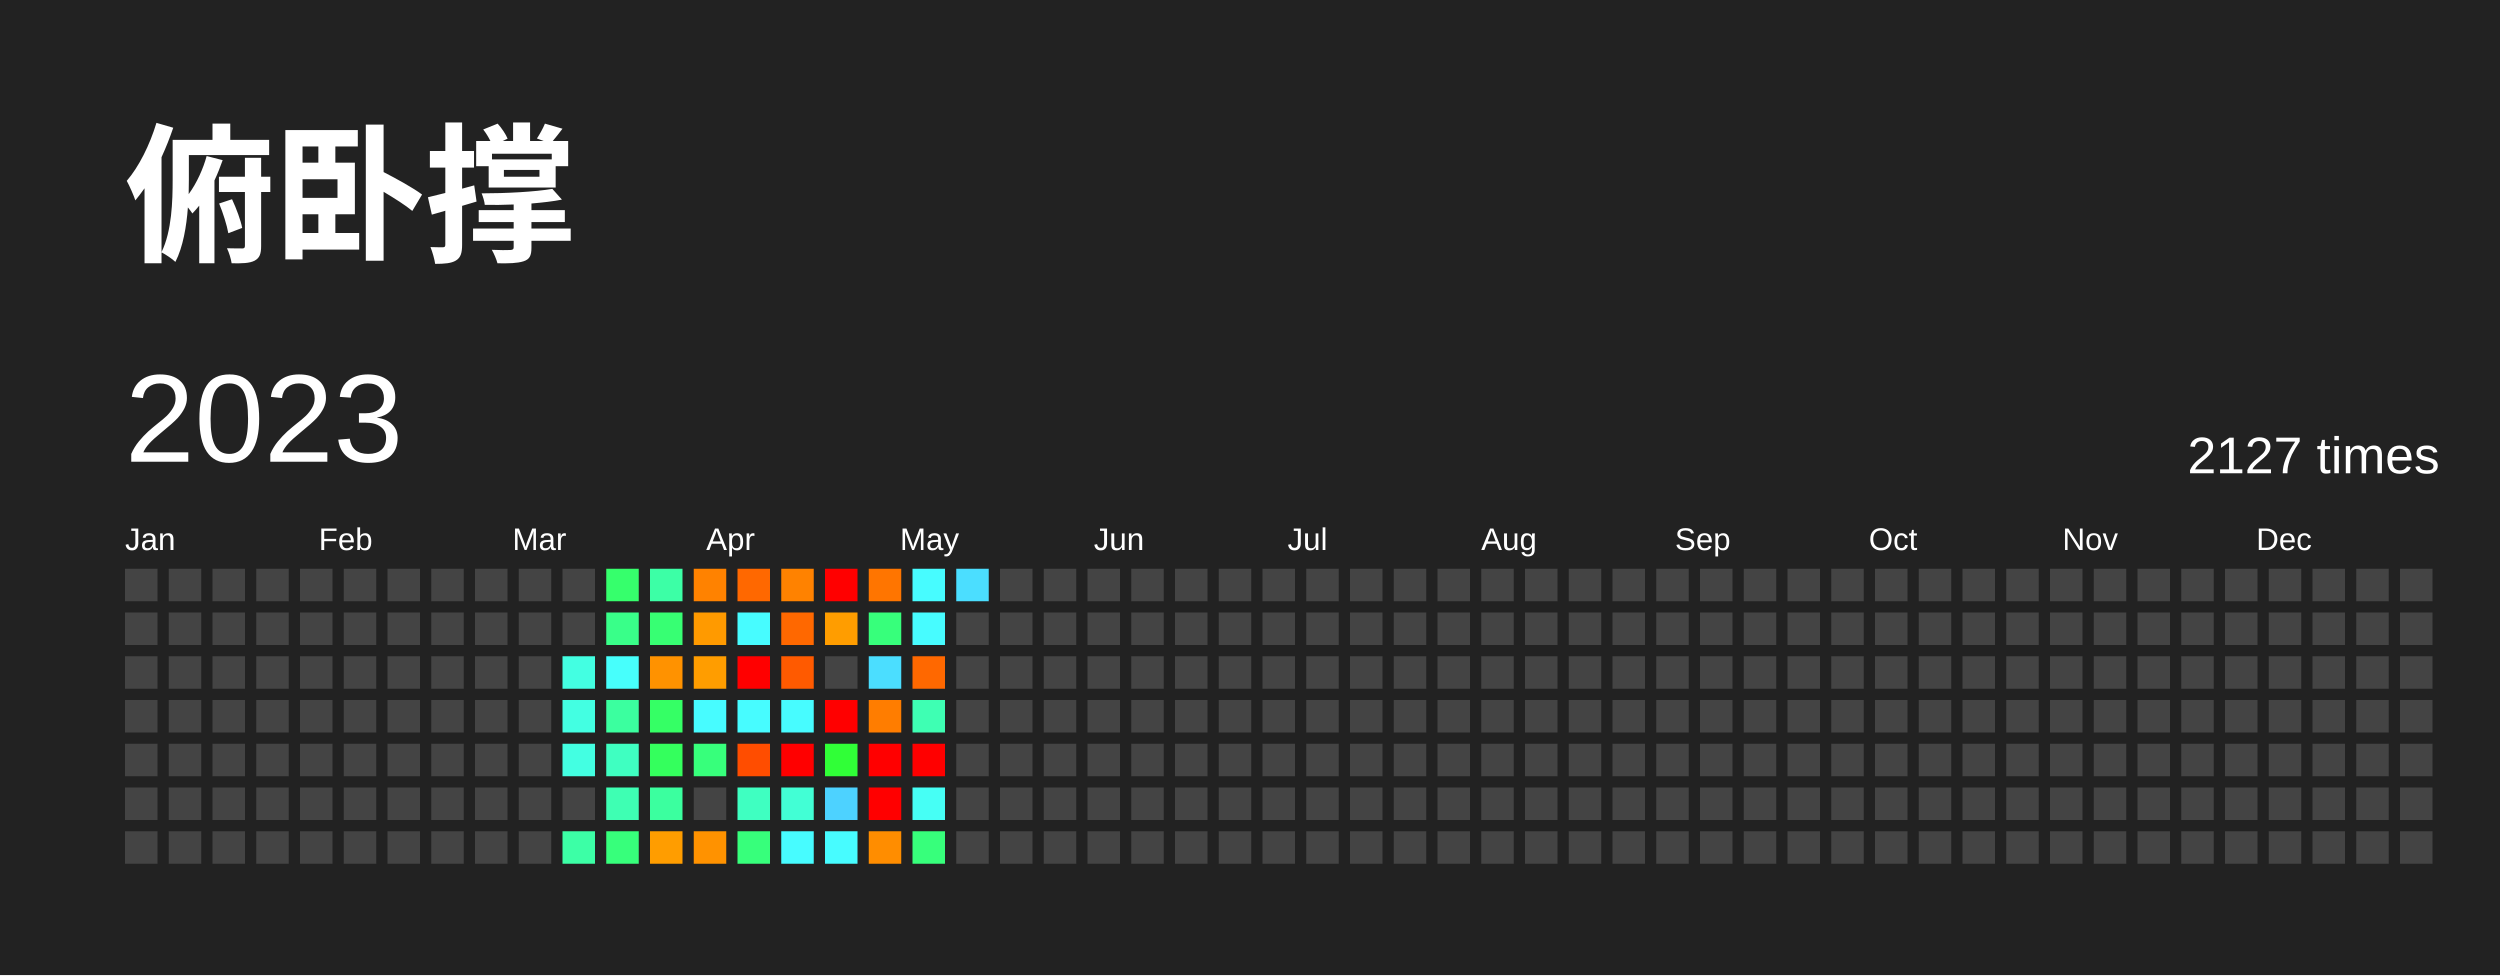
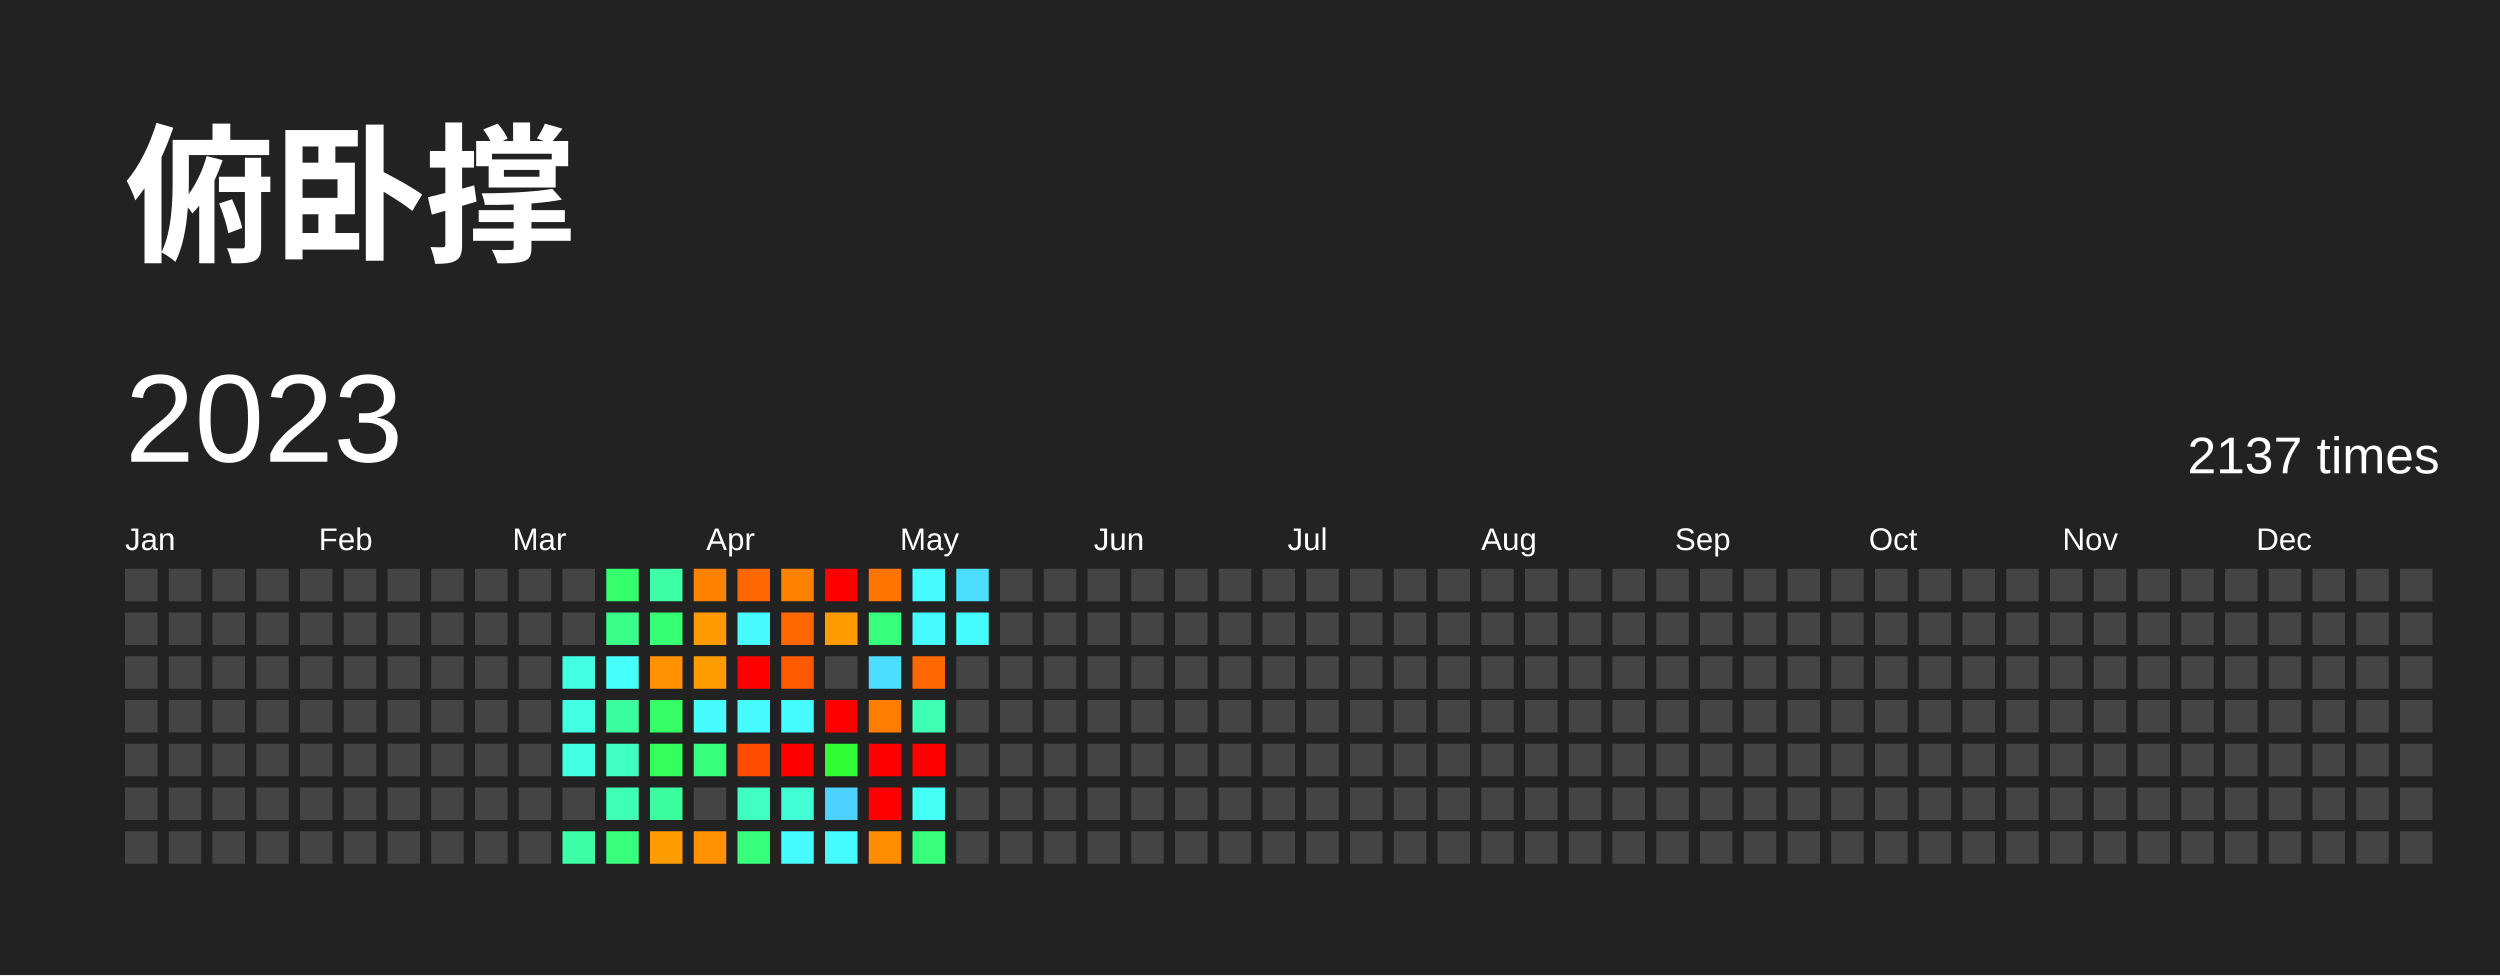
<svg xmlns="http://www.w3.org/2000/svg" baseProfile="full" height="78mm" version="1.1" viewBox="0,0,200,78" width="200mm">
  <defs />
  <rect fill="#222222" height="78" width="200" x="0" y="0" />
  <text fill="#FFFFFF" style="font-size:12px; font-family:Arial; font-weight:bold;" x="10" y="20">俯卧撑</text>
  <text dominant-baseline="hanging" fill="#FFFFFF" style="font-size:10.0px; font-family:Arial;" x="10" y="30">2023</text>
-   <text dominant-baseline="hanging" fill="#FFFFFF" style="font-size:4.125px; font-family:Arial;" x="175" y="35">2127 times</text>
+   <text dominant-baseline="hanging" fill="#FFFFFF" style="font-size:4.125px; font-family:Arial;" x="175" y="35">2137 times</text>
  <text fill="#FFFFFF" style="font-size:2.5px; font-family:Arial" x="10.0" y="44">Jan</text>
  <text fill="#FFFFFF" style="font-size:2.5px; font-family:Arial" x="25.5" y="44">Feb</text>
  <text fill="#FFFFFF" style="font-size:2.5px; font-family:Arial" x="41.0" y="44">Mar</text>
  <text fill="#FFFFFF" style="font-size:2.5px; font-family:Arial" x="56.5" y="44">Apr</text>
  <text fill="#FFFFFF" style="font-size:2.5px; font-family:Arial" x="72.0" y="44">May</text>
  <text fill="#FFFFFF" style="font-size:2.5px; font-family:Arial" x="87.5" y="44">Jun</text>
  <text fill="#FFFFFF" style="font-size:2.5px; font-family:Arial" x="103.0" y="44">Jul</text>
  <text fill="#FFFFFF" style="font-size:2.5px; font-family:Arial" x="118.5" y="44">Aug</text>
  <text fill="#FFFFFF" style="font-size:2.5px; font-family:Arial" x="134.0" y="44">Sep</text>
  <text fill="#FFFFFF" style="font-size:2.5px; font-family:Arial" x="149.5" y="44">Oct</text>
  <text fill="#FFFFFF" style="font-size:2.5px; font-family:Arial" x="165.0" y="44">Nov</text>
  <text fill="#FFFFFF" style="font-size:2.5px; font-family:Arial" x="180.5" y="44">Dec</text>
  <rect fill="#444444" height="2.6" width="2.6" x="10.0" y="45.5" />
  <rect fill="#444444" height="2.6" width="2.6" x="10.0" y="49.0" />
  <rect fill="#444444" height="2.6" width="2.6" x="10.0" y="52.5" />
  <rect fill="#444444" height="2.6" width="2.6" x="10.0" y="56.0" />
  <rect fill="#444444" height="2.6" width="2.6" x="10.0" y="59.5" />
  <rect fill="#444444" height="2.6" width="2.6" x="10.0" y="63.0" />
  <rect fill="#444444" height="2.6" width="2.6" x="10.0" y="66.5" />
  <rect fill="#444444" height="2.6" width="2.6" x="13.5" y="45.5" />
  <rect fill="#444444" height="2.6" width="2.6" x="13.5" y="49.0" />
  <rect fill="#444444" height="2.6" width="2.6" x="13.5" y="52.5" />
  <rect fill="#444444" height="2.6" width="2.6" x="13.5" y="56.0" />
  <rect fill="#444444" height="2.6" width="2.6" x="13.5" y="59.5" />
  <rect fill="#444444" height="2.6" width="2.6" x="13.5" y="63.0" />
  <rect fill="#444444" height="2.6" width="2.6" x="13.5" y="66.5" />
  <rect fill="#444444" height="2.6" width="2.6" x="17.0" y="45.5" />
  <rect fill="#444444" height="2.6" width="2.6" x="17.0" y="49.0" />
  <rect fill="#444444" height="2.6" width="2.6" x="17.0" y="52.5" />
  <rect fill="#444444" height="2.6" width="2.6" x="17.0" y="56.0" />
  <rect fill="#444444" height="2.6" width="2.6" x="17.0" y="59.5" />
  <rect fill="#444444" height="2.6" width="2.6" x="17.0" y="63.0" />
  <rect fill="#444444" height="2.6" width="2.6" x="17.0" y="66.5" />
  <rect fill="#444444" height="2.6" width="2.6" x="20.5" y="45.5" />
  <rect fill="#444444" height="2.6" width="2.6" x="20.5" y="49.0" />
  <rect fill="#444444" height="2.6" width="2.6" x="20.5" y="52.5" />
  <rect fill="#444444" height="2.6" width="2.6" x="20.5" y="56.0" />
  <rect fill="#444444" height="2.6" width="2.6" x="20.5" y="59.5" />
  <rect fill="#444444" height="2.6" width="2.6" x="20.5" y="63.0" />
  <rect fill="#444444" height="2.6" width="2.6" x="20.5" y="66.5" />
  <rect fill="#444444" height="2.6" width="2.6" x="24.0" y="45.5" />
  <rect fill="#444444" height="2.6" width="2.6" x="24.0" y="49.0" />
  <rect fill="#444444" height="2.6" width="2.6" x="24.0" y="52.5" />
  <rect fill="#444444" height="2.6" width="2.6" x="24.0" y="56.0" />
  <rect fill="#444444" height="2.6" width="2.6" x="24.0" y="59.5" />
  <rect fill="#444444" height="2.6" width="2.6" x="24.0" y="63.0" />
  <rect fill="#444444" height="2.6" width="2.6" x="24.0" y="66.5" />
  <rect fill="#444444" height="2.6" width="2.6" x="27.5" y="45.5" />
  <rect fill="#444444" height="2.6" width="2.6" x="27.5" y="49.0" />
  <rect fill="#444444" height="2.6" width="2.6" x="27.5" y="52.5" />
  <rect fill="#444444" height="2.6" width="2.6" x="27.5" y="56.0" />
  <rect fill="#444444" height="2.6" width="2.6" x="27.5" y="59.5" />
  <rect fill="#444444" height="2.6" width="2.6" x="27.5" y="63.0" />
  <rect fill="#444444" height="2.6" width="2.6" x="27.5" y="66.5" />
  <rect fill="#444444" height="2.6" width="2.6" x="31.0" y="45.5" />
  <rect fill="#444444" height="2.6" width="2.6" x="31.0" y="49.0" />
  <rect fill="#444444" height="2.6" width="2.6" x="31.0" y="52.5" />
  <rect fill="#444444" height="2.6" width="2.6" x="31.0" y="56.0" />
  <rect fill="#444444" height="2.6" width="2.6" x="31.0" y="59.5" />
  <rect fill="#444444" height="2.6" width="2.6" x="31.0" y="63.0" />
  <rect fill="#444444" height="2.6" width="2.6" x="31.0" y="66.5" />
  <rect fill="#444444" height="2.6" width="2.6" x="34.5" y="45.5" />
  <rect fill="#444444" height="2.6" width="2.6" x="34.5" y="49.0" />
  <rect fill="#444444" height="2.6" width="2.6" x="34.5" y="52.5" />
  <rect fill="#444444" height="2.6" width="2.6" x="34.5" y="56.0" />
  <rect fill="#444444" height="2.6" width="2.6" x="34.5" y="59.5" />
  <rect fill="#444444" height="2.6" width="2.6" x="34.5" y="63.0" />
  <rect fill="#444444" height="2.6" width="2.6" x="34.5" y="66.5" />
  <rect fill="#444444" height="2.6" width="2.6" x="38.0" y="45.5" />
  <rect fill="#444444" height="2.6" width="2.6" x="38.0" y="49.0" />
  <rect fill="#444444" height="2.6" width="2.6" x="38.0" y="52.5" />
  <rect fill="#444444" height="2.6" width="2.6" x="38.0" y="56.0" />
  <rect fill="#444444" height="2.6" width="2.6" x="38.0" y="59.5" />
  <rect fill="#444444" height="2.6" width="2.6" x="38.0" y="63.0" />
  <rect fill="#444444" height="2.6" width="2.6" x="38.0" y="66.5" />
  <rect fill="#444444" height="2.6" width="2.6" x="41.5" y="45.5" />
  <rect fill="#444444" height="2.6" width="2.6" x="41.5" y="49.0" />
  <rect fill="#444444" height="2.6" width="2.6" x="41.5" y="52.5" />
  <rect fill="#444444" height="2.6" width="2.6" x="41.5" y="56.0" />
  <rect fill="#444444" height="2.6" width="2.6" x="41.5" y="59.5" />
  <rect fill="#444444" height="2.6" width="2.6" x="41.5" y="63.0" />
  <rect fill="#444444" height="2.6" width="2.6" x="41.5" y="66.5" />
  <rect fill="#444444" height="2.6" width="2.6" x="45.0" y="45.5" />
  <rect fill="#444444" height="2.6" width="2.6" x="45.0" y="49.0" />
  <rect fill="#43ffe2" height="2.6" width="2.6" x="45.0" y="52.5" />
  <rect fill="#43ffe2" height="2.6" width="2.6" x="45.0" y="56.0" />
  <rect fill="#43ffe2" height="2.6" width="2.6" x="45.0" y="59.5" />
  <rect fill="#444444" height="2.6" width="2.6" x="45.0" y="63.0" />
  <rect fill="#3cffa6" height="2.6" width="2.6" x="45.0" y="66.5" />
  <rect fill="#36ff6c" height="2.6" width="2.6" x="48.5" y="45.5" />
  <rect fill="#39ff89" height="2.6" width="2.6" x="48.5" y="49.0" />
  <rect fill="#47fffc" height="2.6" width="2.6" x="48.5" y="52.5" />
  <rect fill="#3bff9f" height="2.6" width="2.6" x="48.5" y="56.0" />
  <rect fill="#3fffc1" height="2.6" width="2.6" x="48.5" y="59.5" />
  <rect fill="#3effb3" height="2.6" width="2.6" x="48.5" y="63.0" />
  <rect fill="#37ff7b" height="2.6" width="2.6" x="48.5" y="66.5" />
  <rect fill="#3cffa6" height="2.6" width="2.6" x="52.0" y="45.5" />
  <rect fill="#37ff73" height="2.6" width="2.6" x="52.0" y="49.0" />
  <rect fill="#ff9200" height="2.6" width="2.6" x="52.0" y="52.5" />
  <rect fill="#35ff65" height="2.6" width="2.6" x="52.0" y="56.0" />
  <rect fill="#34ff5d" height="2.6" width="2.6" x="52.0" y="59.5" />
  <rect fill="#3bff9f" height="2.6" width="2.6" x="52.0" y="63.0" />
  <rect fill="#ff9d00" height="2.6" width="2.6" x="52.0" y="66.5" />
  <rect fill="#ff8200" height="2.6" width="2.6" x="55.5" y="45.5" />
  <rect fill="#ff9a00" height="2.6" width="2.6" x="55.5" y="49.0" />
  <rect fill="#ff9d00" height="2.6" width="2.6" x="55.5" y="52.5" />
  <rect fill="#47fcff" height="2.6" width="2.6" x="55.5" y="56.0" />
  <rect fill="#37ff7b" height="2.6" width="2.6" x="55.5" y="59.5" />
  <rect fill="#444444" height="2.6" width="2.6" x="55.5" y="63.0" />
  <rect fill="#ff9200" height="2.6" width="2.6" x="55.5" y="66.5" />
  <rect fill="#ff6800" height="2.6" width="2.6" x="59.0" y="45.5" />
  <rect fill="#47fcff" height="2.6" width="2.6" x="59.0" y="49.0" />
  <rect fill="red" height="2.6" width="2.6" x="59.0" y="52.5" />
  <rect fill="#47fcff" height="2.6" width="2.6" x="59.0" y="56.0" />
  <rect fill="#ff4d00" height="2.6" width="2.6" x="59.0" y="59.5" />
  <rect fill="#3fffc1" height="2.6" width="2.6" x="59.0" y="63.0" />
  <rect fill="#37ff7b" height="2.6" width="2.6" x="59.0" y="66.5" />
  <rect fill="#ff8200" height="2.6" width="2.6" x="62.5" y="45.5" />
  <rect fill="#ff6800" height="2.6" width="2.6" x="62.5" y="49.0" />
  <rect fill="#ff5a00" height="2.6" width="2.6" x="62.5" y="52.5" />
  <rect fill="#47fcff" height="2.6" width="2.6" x="62.5" y="56.0" />
  <rect fill="red" height="2.6" width="2.6" x="62.5" y="59.5" />
  <rect fill="#42ffd5" height="2.6" width="2.6" x="62.5" y="63.0" />
  <rect fill="#47fcff" height="2.6" width="2.6" x="62.5" y="66.5" />
  <rect fill="red" height="2.6" width="2.6" x="66.0" y="45.5" />
  <rect fill="#ff9d00" height="2.6" width="2.6" x="66.0" y="49.0" />
  <rect fill="#444444" height="2.6" width="2.6" x="66.0" y="52.5" />
  <rect fill="red" height="2.6" width="2.6" x="66.0" y="56.0" />
  <rect fill="#30ff37" height="2.6" width="2.6" x="66.0" y="59.5" />
  <rect fill="#4dd2ff" height="2.6" width="2.6" x="66.0" y="63.0" />
  <rect fill="#47fcff" height="2.6" width="2.6" x="66.0" y="66.5" />
  <rect fill="#ff7500" height="2.6" width="2.6" x="69.5" y="45.5" />
  <rect fill="#37ff7b" height="2.6" width="2.6" x="69.5" y="49.0" />
  <rect fill="#4bdeff" height="2.6" width="2.6" x="69.5" y="52.5" />
  <rect fill="#ff7d00" height="2.6" width="2.6" x="69.5" y="56.0" />
  <rect fill="red" height="2.6" width="2.6" x="69.5" y="59.5" />
  <rect fill="red" height="2.6" width="2.6" x="69.5" y="63.0" />
  <rect fill="#ff8d00" height="2.6" width="2.6" x="69.5" y="66.5" />
  <rect fill="#47fcff" height="2.6" width="2.6" x="73.0" y="45.5" />
  <rect fill="#47fcff" height="2.6" width="2.6" x="73.0" y="49.0" />
  <rect fill="#ff6800" height="2.6" width="2.6" x="73.0" y="52.5" />
  <rect fill="#3effb3" height="2.6" width="2.6" x="73.0" y="56.0" />
  <rect fill="red" height="2.6" width="2.6" x="73.0" y="59.5" />
  <rect fill="#46fff5" height="2.6" width="2.6" x="73.0" y="63.0" />
  <rect fill="#37ff7b" height="2.6" width="2.6" x="73.0" y="66.5" />
  <rect fill="#4bdeff" height="2.6" width="2.6" x="76.5" y="45.5" />
-   <rect fill="#444444" height="2.6" width="2.6" x="76.5" y="49.0" />
+   <rect fill="#47fcff" height="2.6" width="2.6" x="76.5" y="49.0" />
  <rect fill="#444444" height="2.6" width="2.6" x="76.5" y="52.5" />
  <rect fill="#444444" height="2.6" width="2.6" x="76.5" y="56.0" />
  <rect fill="#444444" height="2.6" width="2.6" x="76.5" y="59.5" />
  <rect fill="#444444" height="2.6" width="2.6" x="76.5" y="63.0" />
  <rect fill="#444444" height="2.6" width="2.6" x="76.5" y="66.5" />
  <rect fill="#444444" height="2.6" width="2.6" x="80.0" y="45.5" />
  <rect fill="#444444" height="2.6" width="2.6" x="80.0" y="49.0" />
  <rect fill="#444444" height="2.6" width="2.6" x="80.0" y="52.5" />
  <rect fill="#444444" height="2.6" width="2.6" x="80.0" y="56.0" />
  <rect fill="#444444" height="2.6" width="2.6" x="80.0" y="59.5" />
  <rect fill="#444444" height="2.6" width="2.6" x="80.0" y="63.0" />
  <rect fill="#444444" height="2.6" width="2.6" x="80.0" y="66.5" />
  <rect fill="#444444" height="2.6" width="2.6" x="83.5" y="45.5" />
  <rect fill="#444444" height="2.6" width="2.6" x="83.5" y="49.0" />
  <rect fill="#444444" height="2.6" width="2.6" x="83.5" y="52.5" />
  <rect fill="#444444" height="2.6" width="2.6" x="83.5" y="56.0" />
  <rect fill="#444444" height="2.6" width="2.6" x="83.5" y="59.5" />
  <rect fill="#444444" height="2.6" width="2.6" x="83.5" y="63.0" />
  <rect fill="#444444" height="2.6" width="2.6" x="83.5" y="66.5" />
  <rect fill="#444444" height="2.6" width="2.6" x="87.0" y="45.5" />
  <rect fill="#444444" height="2.6" width="2.6" x="87.0" y="49.0" />
  <rect fill="#444444" height="2.6" width="2.6" x="87.0" y="52.5" />
  <rect fill="#444444" height="2.6" width="2.6" x="87.0" y="56.0" />
  <rect fill="#444444" height="2.6" width="2.6" x="87.0" y="59.5" />
  <rect fill="#444444" height="2.6" width="2.6" x="87.0" y="63.0" />
  <rect fill="#444444" height="2.6" width="2.6" x="87.0" y="66.5" />
  <rect fill="#444444" height="2.6" width="2.6" x="90.5" y="45.5" />
  <rect fill="#444444" height="2.6" width="2.6" x="90.5" y="49.0" />
  <rect fill="#444444" height="2.6" width="2.6" x="90.5" y="52.5" />
  <rect fill="#444444" height="2.6" width="2.6" x="90.5" y="56.0" />
  <rect fill="#444444" height="2.6" width="2.6" x="90.5" y="59.5" />
  <rect fill="#444444" height="2.6" width="2.6" x="90.5" y="63.0" />
  <rect fill="#444444" height="2.6" width="2.6" x="90.5" y="66.5" />
  <rect fill="#444444" height="2.6" width="2.6" x="94.0" y="45.5" />
  <rect fill="#444444" height="2.6" width="2.6" x="94.0" y="49.0" />
  <rect fill="#444444" height="2.6" width="2.6" x="94.0" y="52.5" />
  <rect fill="#444444" height="2.6" width="2.6" x="94.0" y="56.0" />
  <rect fill="#444444" height="2.6" width="2.6" x="94.0" y="59.5" />
  <rect fill="#444444" height="2.6" width="2.6" x="94.0" y="63.0" />
  <rect fill="#444444" height="2.6" width="2.6" x="94.0" y="66.5" />
  <rect fill="#444444" height="2.6" width="2.6" x="97.5" y="45.5" />
  <rect fill="#444444" height="2.6" width="2.6" x="97.5" y="49.0" />
  <rect fill="#444444" height="2.6" width="2.6" x="97.5" y="52.5" />
  <rect fill="#444444" height="2.6" width="2.6" x="97.5" y="56.0" />
  <rect fill="#444444" height="2.6" width="2.6" x="97.5" y="59.5" />
  <rect fill="#444444" height="2.6" width="2.6" x="97.5" y="63.0" />
  <rect fill="#444444" height="2.6" width="2.6" x="97.5" y="66.5" />
  <rect fill="#444444" height="2.6" width="2.6" x="101.0" y="45.5" />
  <rect fill="#444444" height="2.6" width="2.6" x="101.0" y="49.0" />
  <rect fill="#444444" height="2.6" width="2.6" x="101.0" y="52.5" />
  <rect fill="#444444" height="2.6" width="2.6" x="101.0" y="56.0" />
  <rect fill="#444444" height="2.6" width="2.6" x="101.0" y="59.5" />
  <rect fill="#444444" height="2.6" width="2.6" x="101.0" y="63.0" />
  <rect fill="#444444" height="2.6" width="2.6" x="101.0" y="66.5" />
  <rect fill="#444444" height="2.6" width="2.6" x="104.5" y="45.5" />
  <rect fill="#444444" height="2.6" width="2.6" x="104.5" y="49.0" />
  <rect fill="#444444" height="2.6" width="2.6" x="104.5" y="52.5" />
  <rect fill="#444444" height="2.6" width="2.6" x="104.5" y="56.0" />
  <rect fill="#444444" height="2.6" width="2.6" x="104.5" y="59.5" />
  <rect fill="#444444" height="2.6" width="2.6" x="104.5" y="63.0" />
  <rect fill="#444444" height="2.6" width="2.6" x="104.5" y="66.5" />
  <rect fill="#444444" height="2.6" width="2.6" x="108.0" y="45.5" />
  <rect fill="#444444" height="2.6" width="2.6" x="108.0" y="49.0" />
  <rect fill="#444444" height="2.6" width="2.6" x="108.0" y="52.5" />
  <rect fill="#444444" height="2.6" width="2.6" x="108.0" y="56.0" />
  <rect fill="#444444" height="2.6" width="2.6" x="108.0" y="59.5" />
  <rect fill="#444444" height="2.6" width="2.6" x="108.0" y="63.0" />
  <rect fill="#444444" height="2.6" width="2.6" x="108.0" y="66.5" />
  <rect fill="#444444" height="2.6" width="2.6" x="111.5" y="45.5" />
  <rect fill="#444444" height="2.6" width="2.6" x="111.5" y="49.0" />
  <rect fill="#444444" height="2.6" width="2.6" x="111.5" y="52.5" />
  <rect fill="#444444" height="2.6" width="2.6" x="111.5" y="56.0" />
  <rect fill="#444444" height="2.6" width="2.6" x="111.5" y="59.5" />
  <rect fill="#444444" height="2.6" width="2.6" x="111.5" y="63.0" />
  <rect fill="#444444" height="2.6" width="2.6" x="111.5" y="66.5" />
  <rect fill="#444444" height="2.6" width="2.6" x="115.0" y="45.5" />
  <rect fill="#444444" height="2.6" width="2.6" x="115.0" y="49.0" />
  <rect fill="#444444" height="2.6" width="2.6" x="115.0" y="52.5" />
  <rect fill="#444444" height="2.6" width="2.6" x="115.0" y="56.0" />
  <rect fill="#444444" height="2.6" width="2.6" x="115.0" y="59.5" />
  <rect fill="#444444" height="2.6" width="2.6" x="115.0" y="63.0" />
  <rect fill="#444444" height="2.6" width="2.6" x="115.0" y="66.5" />
  <rect fill="#444444" height="2.6" width="2.6" x="118.5" y="45.5" />
  <rect fill="#444444" height="2.6" width="2.6" x="118.5" y="49.0" />
  <rect fill="#444444" height="2.6" width="2.6" x="118.5" y="52.5" />
  <rect fill="#444444" height="2.6" width="2.6" x="118.5" y="56.0" />
  <rect fill="#444444" height="2.6" width="2.6" x="118.5" y="59.5" />
  <rect fill="#444444" height="2.6" width="2.6" x="118.5" y="63.0" />
  <rect fill="#444444" height="2.6" width="2.6" x="118.5" y="66.5" />
  <rect fill="#444444" height="2.6" width="2.6" x="122.0" y="45.5" />
  <rect fill="#444444" height="2.6" width="2.6" x="122.0" y="49.0" />
  <rect fill="#444444" height="2.6" width="2.6" x="122.0" y="52.5" />
  <rect fill="#444444" height="2.6" width="2.6" x="122.0" y="56.0" />
  <rect fill="#444444" height="2.6" width="2.6" x="122.0" y="59.5" />
  <rect fill="#444444" height="2.6" width="2.6" x="122.0" y="63.0" />
  <rect fill="#444444" height="2.6" width="2.6" x="122.0" y="66.5" />
  <rect fill="#444444" height="2.6" width="2.6" x="125.5" y="45.5" />
  <rect fill="#444444" height="2.6" width="2.6" x="125.5" y="49.0" />
  <rect fill="#444444" height="2.6" width="2.6" x="125.5" y="52.5" />
  <rect fill="#444444" height="2.6" width="2.6" x="125.5" y="56.0" />
  <rect fill="#444444" height="2.6" width="2.6" x="125.5" y="59.5" />
  <rect fill="#444444" height="2.6" width="2.6" x="125.5" y="63.0" />
  <rect fill="#444444" height="2.6" width="2.6" x="125.5" y="66.5" />
  <rect fill="#444444" height="2.6" width="2.6" x="129.0" y="45.5" />
  <rect fill="#444444" height="2.6" width="2.6" x="129.0" y="49.0" />
  <rect fill="#444444" height="2.6" width="2.6" x="129.0" y="52.5" />
  <rect fill="#444444" height="2.6" width="2.6" x="129.0" y="56.0" />
  <rect fill="#444444" height="2.6" width="2.6" x="129.0" y="59.5" />
  <rect fill="#444444" height="2.6" width="2.6" x="129.0" y="63.0" />
  <rect fill="#444444" height="2.6" width="2.6" x="129.0" y="66.5" />
  <rect fill="#444444" height="2.6" width="2.6" x="132.5" y="45.5" />
  <rect fill="#444444" height="2.6" width="2.6" x="132.5" y="49.0" />
  <rect fill="#444444" height="2.6" width="2.6" x="132.5" y="52.5" />
  <rect fill="#444444" height="2.6" width="2.6" x="132.5" y="56.0" />
  <rect fill="#444444" height="2.6" width="2.6" x="132.5" y="59.5" />
  <rect fill="#444444" height="2.6" width="2.6" x="132.5" y="63.0" />
  <rect fill="#444444" height="2.6" width="2.6" x="132.5" y="66.5" />
  <rect fill="#444444" height="2.6" width="2.6" x="136.0" y="45.5" />
  <rect fill="#444444" height="2.6" width="2.6" x="136.0" y="49.0" />
  <rect fill="#444444" height="2.6" width="2.6" x="136.0" y="52.5" />
  <rect fill="#444444" height="2.6" width="2.6" x="136.0" y="56.0" />
  <rect fill="#444444" height="2.6" width="2.6" x="136.0" y="59.5" />
  <rect fill="#444444" height="2.6" width="2.6" x="136.0" y="63.0" />
  <rect fill="#444444" height="2.6" width="2.6" x="136.0" y="66.5" />
  <rect fill="#444444" height="2.6" width="2.6" x="139.5" y="45.5" />
  <rect fill="#444444" height="2.6" width="2.6" x="139.5" y="49.0" />
  <rect fill="#444444" height="2.6" width="2.6" x="139.5" y="52.5" />
  <rect fill="#444444" height="2.6" width="2.6" x="139.5" y="56.0" />
  <rect fill="#444444" height="2.6" width="2.6" x="139.5" y="59.5" />
  <rect fill="#444444" height="2.6" width="2.6" x="139.5" y="63.0" />
  <rect fill="#444444" height="2.6" width="2.6" x="139.5" y="66.5" />
  <rect fill="#444444" height="2.6" width="2.6" x="143.0" y="45.5" />
  <rect fill="#444444" height="2.6" width="2.6" x="143.0" y="49.0" />
  <rect fill="#444444" height="2.6" width="2.6" x="143.0" y="52.5" />
  <rect fill="#444444" height="2.6" width="2.6" x="143.0" y="56.0" />
  <rect fill="#444444" height="2.6" width="2.6" x="143.0" y="59.5" />
  <rect fill="#444444" height="2.6" width="2.6" x="143.0" y="63.0" />
  <rect fill="#444444" height="2.6" width="2.6" x="143.0" y="66.5" />
  <rect fill="#444444" height="2.6" width="2.6" x="146.5" y="45.5" />
  <rect fill="#444444" height="2.6" width="2.6" x="146.5" y="49.0" />
  <rect fill="#444444" height="2.6" width="2.6" x="146.5" y="52.5" />
  <rect fill="#444444" height="2.6" width="2.6" x="146.5" y="56.0" />
  <rect fill="#444444" height="2.6" width="2.6" x="146.5" y="59.5" />
  <rect fill="#444444" height="2.6" width="2.6" x="146.5" y="63.0" />
  <rect fill="#444444" height="2.6" width="2.6" x="146.5" y="66.5" />
  <rect fill="#444444" height="2.6" width="2.6" x="150.0" y="45.5" />
  <rect fill="#444444" height="2.6" width="2.6" x="150.0" y="49.0" />
  <rect fill="#444444" height="2.6" width="2.6" x="150.0" y="52.5" />
  <rect fill="#444444" height="2.6" width="2.6" x="150.0" y="56.0" />
  <rect fill="#444444" height="2.6" width="2.6" x="150.0" y="59.5" />
  <rect fill="#444444" height="2.6" width="2.6" x="150.0" y="63.0" />
  <rect fill="#444444" height="2.6" width="2.6" x="150.0" y="66.5" />
  <rect fill="#444444" height="2.6" width="2.6" x="153.5" y="45.5" />
  <rect fill="#444444" height="2.6" width="2.6" x="153.5" y="49.0" />
  <rect fill="#444444" height="2.6" width="2.6" x="153.5" y="52.5" />
  <rect fill="#444444" height="2.6" width="2.6" x="153.5" y="56.0" />
  <rect fill="#444444" height="2.6" width="2.6" x="153.5" y="59.5" />
  <rect fill="#444444" height="2.6" width="2.6" x="153.5" y="63.0" />
  <rect fill="#444444" height="2.6" width="2.6" x="153.5" y="66.5" />
  <rect fill="#444444" height="2.6" width="2.6" x="157.0" y="45.5" />
  <rect fill="#444444" height="2.6" width="2.6" x="157.0" y="49.0" />
  <rect fill="#444444" height="2.6" width="2.6" x="157.0" y="52.5" />
  <rect fill="#444444" height="2.6" width="2.6" x="157.0" y="56.0" />
  <rect fill="#444444" height="2.6" width="2.6" x="157.0" y="59.5" />
  <rect fill="#444444" height="2.6" width="2.6" x="157.0" y="63.0" />
  <rect fill="#444444" height="2.6" width="2.6" x="157.0" y="66.5" />
  <rect fill="#444444" height="2.6" width="2.6" x="160.5" y="45.5" />
  <rect fill="#444444" height="2.6" width="2.6" x="160.5" y="49.0" />
  <rect fill="#444444" height="2.6" width="2.6" x="160.5" y="52.5" />
  <rect fill="#444444" height="2.6" width="2.6" x="160.5" y="56.0" />
  <rect fill="#444444" height="2.6" width="2.6" x="160.5" y="59.5" />
  <rect fill="#444444" height="2.6" width="2.6" x="160.5" y="63.0" />
  <rect fill="#444444" height="2.6" width="2.6" x="160.5" y="66.5" />
  <rect fill="#444444" height="2.6" width="2.6" x="164.0" y="45.5" />
  <rect fill="#444444" height="2.6" width="2.6" x="164.0" y="49.0" />
  <rect fill="#444444" height="2.6" width="2.6" x="164.0" y="52.5" />
  <rect fill="#444444" height="2.6" width="2.6" x="164.0" y="56.0" />
  <rect fill="#444444" height="2.6" width="2.6" x="164.0" y="59.5" />
  <rect fill="#444444" height="2.6" width="2.6" x="164.0" y="63.0" />
  <rect fill="#444444" height="2.6" width="2.6" x="164.0" y="66.5" />
  <rect fill="#444444" height="2.6" width="2.6" x="167.5" y="45.5" />
  <rect fill="#444444" height="2.6" width="2.6" x="167.5" y="49.0" />
  <rect fill="#444444" height="2.6" width="2.6" x="167.5" y="52.5" />
  <rect fill="#444444" height="2.6" width="2.6" x="167.5" y="56.0" />
  <rect fill="#444444" height="2.6" width="2.6" x="167.5" y="59.5" />
  <rect fill="#444444" height="2.6" width="2.6" x="167.5" y="63.0" />
  <rect fill="#444444" height="2.6" width="2.6" x="167.5" y="66.5" />
  <rect fill="#444444" height="2.6" width="2.6" x="171.0" y="45.5" />
  <rect fill="#444444" height="2.6" width="2.6" x="171.0" y="49.0" />
  <rect fill="#444444" height="2.6" width="2.6" x="171.0" y="52.5" />
  <rect fill="#444444" height="2.6" width="2.6" x="171.0" y="56.0" />
  <rect fill="#444444" height="2.6" width="2.6" x="171.0" y="59.5" />
  <rect fill="#444444" height="2.6" width="2.6" x="171.0" y="63.0" />
  <rect fill="#444444" height="2.6" width="2.6" x="171.0" y="66.5" />
  <rect fill="#444444" height="2.6" width="2.6" x="174.5" y="45.5" />
  <rect fill="#444444" height="2.6" width="2.6" x="174.5" y="49.0" />
  <rect fill="#444444" height="2.6" width="2.6" x="174.5" y="52.5" />
  <rect fill="#444444" height="2.6" width="2.6" x="174.5" y="56.0" />
  <rect fill="#444444" height="2.6" width="2.6" x="174.5" y="59.5" />
  <rect fill="#444444" height="2.6" width="2.6" x="174.5" y="63.0" />
  <rect fill="#444444" height="2.6" width="2.6" x="174.5" y="66.5" />
  <rect fill="#444444" height="2.6" width="2.6" x="178.0" y="45.5" />
  <rect fill="#444444" height="2.6" width="2.6" x="178.0" y="49.0" />
  <rect fill="#444444" height="2.6" width="2.6" x="178.0" y="52.5" />
  <rect fill="#444444" height="2.6" width="2.6" x="178.0" y="56.0" />
  <rect fill="#444444" height="2.6" width="2.6" x="178.0" y="59.5" />
  <rect fill="#444444" height="2.6" width="2.6" x="178.0" y="63.0" />
  <rect fill="#444444" height="2.6" width="2.6" x="178.0" y="66.5" />
  <rect fill="#444444" height="2.6" width="2.6" x="181.5" y="45.5" />
  <rect fill="#444444" height="2.6" width="2.6" x="181.5" y="49.0" />
  <rect fill="#444444" height="2.6" width="2.6" x="181.5" y="52.5" />
  <rect fill="#444444" height="2.6" width="2.6" x="181.5" y="56.0" />
  <rect fill="#444444" height="2.6" width="2.6" x="181.5" y="59.5" />
  <rect fill="#444444" height="2.6" width="2.6" x="181.5" y="63.0" />
  <rect fill="#444444" height="2.6" width="2.6" x="181.5" y="66.5" />
  <rect fill="#444444" height="2.6" width="2.6" x="185.0" y="45.5" />
  <rect fill="#444444" height="2.6" width="2.6" x="185.0" y="49.0" />
  <rect fill="#444444" height="2.6" width="2.6" x="185.0" y="52.5" />
  <rect fill="#444444" height="2.6" width="2.6" x="185.0" y="56.0" />
  <rect fill="#444444" height="2.6" width="2.6" x="185.0" y="59.5" />
  <rect fill="#444444" height="2.6" width="2.6" x="185.0" y="63.0" />
  <rect fill="#444444" height="2.6" width="2.6" x="185.0" y="66.5" />
  <rect fill="#444444" height="2.6" width="2.6" x="188.5" y="45.5" />
  <rect fill="#444444" height="2.6" width="2.6" x="188.5" y="49.0" />
  <rect fill="#444444" height="2.6" width="2.6" x="188.5" y="52.5" />
  <rect fill="#444444" height="2.6" width="2.6" x="188.5" y="56.0" />
  <rect fill="#444444" height="2.6" width="2.6" x="188.5" y="59.5" />
  <rect fill="#444444" height="2.6" width="2.6" x="188.5" y="63.0" />
  <rect fill="#444444" height="2.6" width="2.6" x="188.5" y="66.5" />
  <rect fill="#444444" height="2.6" width="2.6" x="192.0" y="45.5" />
  <rect fill="#444444" height="2.6" width="2.6" x="192.0" y="49.0" />
  <rect fill="#444444" height="2.6" width="2.6" x="192.0" y="52.5" />
  <rect fill="#444444" height="2.6" width="2.6" x="192.0" y="56.0" />
  <rect fill="#444444" height="2.6" width="2.6" x="192.0" y="59.5" />
  <rect fill="#444444" height="2.6" width="2.6" x="192.0" y="63.0" />
  <rect fill="#444444" height="2.6" width="2.6" x="192.0" y="66.5" />
</svg>
